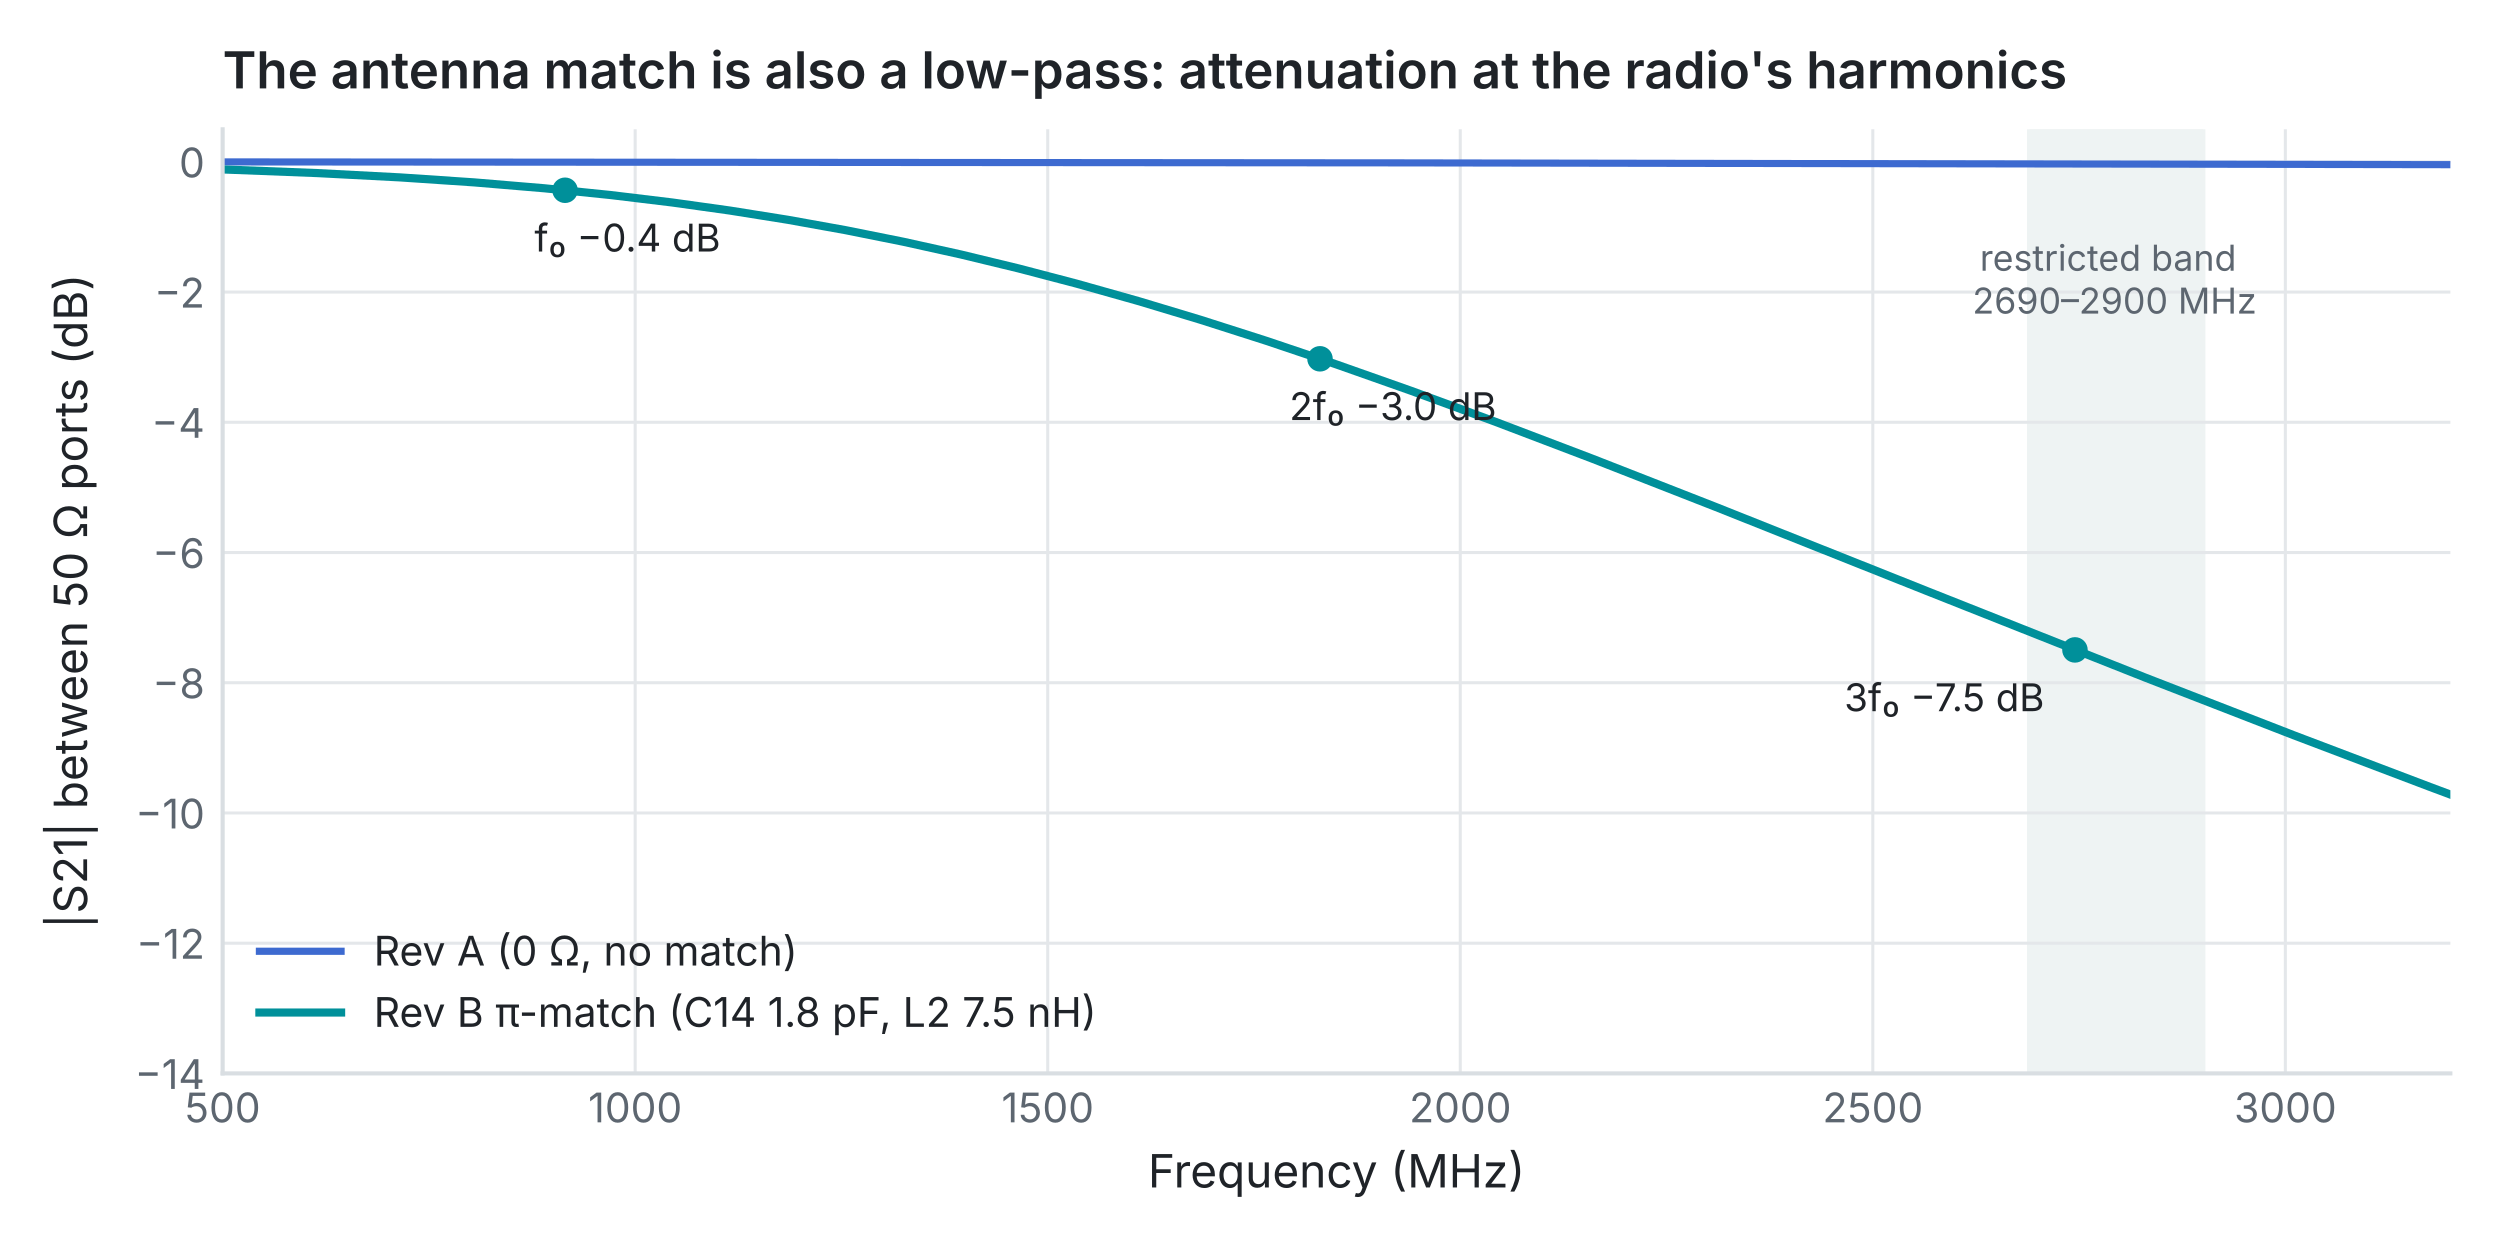
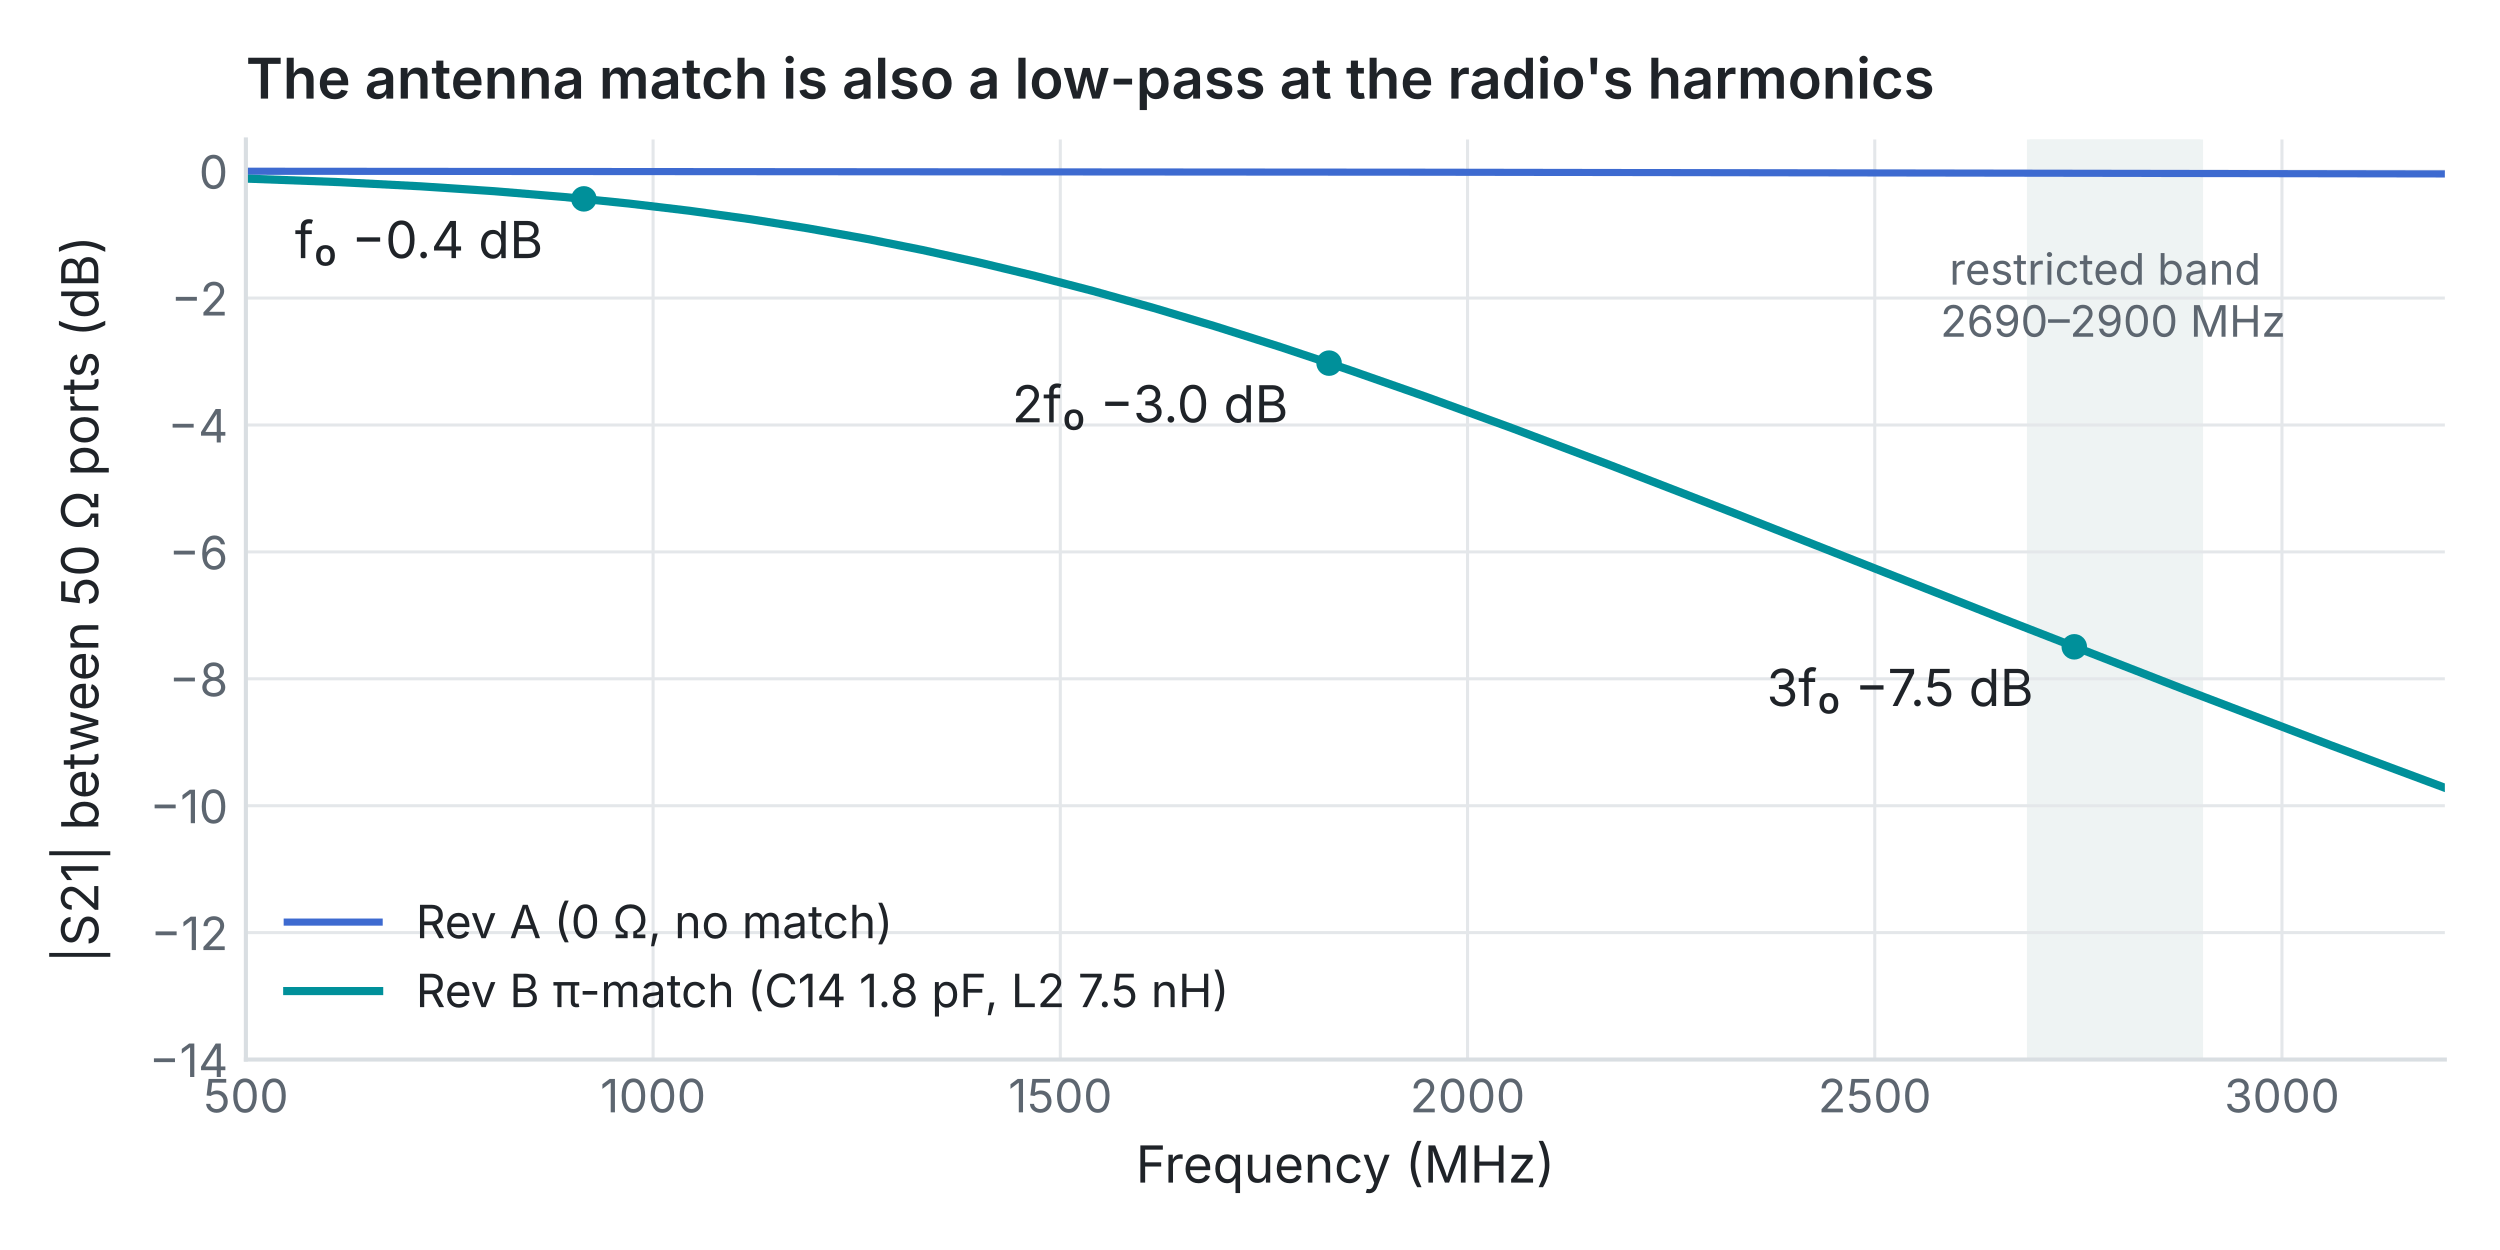
<svg xmlns="http://www.w3.org/2000/svg" xmlns:xlink="http://www.w3.org/1999/xlink" width="489.6pt" height="244.8pt" viewBox="0 0 489.6 244.8" version="1.1">
  <defs>
    <style type="text/css">*{stroke-linejoin: round; stroke-linecap: butt}</style>
  </defs>
  <g id="figure_1">
    <g id="patch_1">
      <path d="M 0 244.8  L 489.6 244.8  L 489.6 0  L 0 0  z " style="fill: #ffffff" />
    </g>
    <g id="axes_1">
      <g id="patch_2">
-         <path d="M 43.6 210.218  L 479.88 210.218  L 479.88 25.318  L 43.6 25.318  z " style="fill: #ffffff" />
+         <path d="M 48.152 207.5  L 478.8 207.5  L 478.8 27.309  L 48.152 27.309  z " style="fill: #ffffff" />
      </g>
      <g id="patch_3">
-         <path d="M 397.472 210.218  L 431.404 210.218  L 431.404 25.318  L 397.472 25.318  z " clip-path="url(#p379c8c2848)" style="fill: #eef3f3; stroke: #eef3f3; stroke-linejoin: miter" />
+         <path d="M 397.455 207.5  L 430.95 207.5  L 430.95 27.309  L 397.455 27.309  z " clip-path="url(#pc0f51c385b)" style="fill: #eef3f3; stroke: #eef3f3; stroke-linejoin: miter" />
      </g>
      <g id="matplotlib.axis_1">
        <g id="xtick_1">
          <g id="line2d_1">
-             <path d="M 43.6 210.218  L 43.6 25.318  " clip-path="url(#p379c8c2848)" style="fill: none; stroke: #e4e7ea; stroke-width: 0.6; stroke-linecap: square" />
+             <path d="M 48.152 207.5  L 48.152 27.309  " clip-path="url(#pc0f51c385b)" style="fill: none; stroke: #e4e7ea; stroke-width: 0.6; stroke-linecap: square" />
          </g>
          <g id="line2d_2" />
          <g id="text_1">
-             <text style="font-size: 8px; font-family: 'Inter', 'DejaVu Sans', 'Arial', 'Bitstream Vera Sans', 'Computer Modern Sans Serif', 'Lucida Grande', 'Verdana', 'Geneva', 'Lucid', 'Helvetica', 'Avant Garde', sans-serif; text-anchor: middle; fill: #5d6670" x="43.6" y="219.796" transform="rotate(-0 43.60029 219.796)">500</text>
+             <text style="font-size: 9px; font-family: 'Inter', 'DejaVu Sans', 'Arial', 'Bitstream Vera Sans', 'Computer Modern Sans Serif', 'Lucida Grande', 'Verdana', 'Geneva', 'Lucid', 'Helvetica', 'Avant Garde', sans-serif; text-anchor: middle; fill: #5d6670" x="48.152" y="217.838" transform="rotate(-0 48.1522 217.8379)">500</text>
          </g>
        </g>
        <g id="xtick_2">
          <g id="line2d_3">
-             <path d="M 124.393 210.218  L 124.393 25.318  " clip-path="url(#p379c8c2848)" style="fill: none; stroke: #e4e7ea; stroke-width: 0.6; stroke-linecap: square" />
+             <path d="M 127.902 207.5  L 127.902 27.309  " clip-path="url(#pc0f51c385b)" style="fill: none; stroke: #e4e7ea; stroke-width: 0.6; stroke-linecap: square" />
          </g>
          <g id="line2d_4" />
          <g id="text_2">
-             <text style="font-size: 8px; font-family: 'Inter', 'DejaVu Sans', 'Arial', 'Bitstream Vera Sans', 'Computer Modern Sans Serif', 'Lucida Grande', 'Verdana', 'Geneva', 'Lucid', 'Helvetica', 'Avant Garde', sans-serif; text-anchor: middle; fill: #5d6670" x="124.393" y="219.796" transform="rotate(-0 124.3928 219.796)">1000</text>
+             <text style="font-size: 9px; font-family: 'Inter', 'DejaVu Sans', 'Arial', 'Bitstream Vera Sans', 'Computer Modern Sans Serif', 'Lucida Grande', 'Verdana', 'Geneva', 'Lucid', 'Helvetica', 'Avant Garde', sans-serif; text-anchor: middle; fill: #5d6670" x="127.902" y="217.838" transform="rotate(-0 127.9018 217.8379)">1000</text>
          </g>
        </g>
        <g id="xtick_3">
          <g id="line2d_5">
-             <path d="M 205.185 210.218  L 205.185 25.318  " clip-path="url(#p379c8c2848)" style="fill: none; stroke: #e4e7ea; stroke-width: 0.6; stroke-linecap: square" />
+             <path d="M 207.651 207.5  L 207.651 27.309  " clip-path="url(#pc0f51c385b)" style="fill: none; stroke: #e4e7ea; stroke-width: 0.6; stroke-linecap: square" />
          </g>
          <g id="line2d_6" />
          <g id="text_3">
-             <text style="font-size: 8px; font-family: 'Inter', 'DejaVu Sans', 'Arial', 'Bitstream Vera Sans', 'Computer Modern Sans Serif', 'Lucida Grande', 'Verdana', 'Geneva', 'Lucid', 'Helvetica', 'Avant Garde', sans-serif; text-anchor: middle; fill: #5d6670" x="205.185" y="219.796" transform="rotate(-0 205.1854 219.796)">1500</text>
+             <text style="font-size: 9px; font-family: 'Inter', 'DejaVu Sans', 'Arial', 'Bitstream Vera Sans', 'Computer Modern Sans Serif', 'Lucida Grande', 'Verdana', 'Geneva', 'Lucid', 'Helvetica', 'Avant Garde', sans-serif; text-anchor: middle; fill: #5d6670" x="207.651" y="217.838" transform="rotate(-0 207.6514 217.8379)">1500</text>
          </g>
        </g>
        <g id="xtick_4">
          <g id="line2d_7">
-             <path d="M 285.978 210.218  L 285.978 25.318  " clip-path="url(#p379c8c2848)" style="fill: none; stroke: #e4e7ea; stroke-width: 0.6; stroke-linecap: square" />
+             <path d="M 287.401 207.5  L 287.401 27.309  " clip-path="url(#pc0f51c385b)" style="fill: none; stroke: #e4e7ea; stroke-width: 0.6; stroke-linecap: square" />
          </g>
          <g id="line2d_8" />
          <g id="text_4">
-             <text style="font-size: 8px; font-family: 'Inter', 'DejaVu Sans', 'Arial', 'Bitstream Vera Sans', 'Computer Modern Sans Serif', 'Lucida Grande', 'Verdana', 'Geneva', 'Lucid', 'Helvetica', 'Avant Garde', sans-serif; text-anchor: middle; fill: #5d6670" x="285.978" y="219.796" transform="rotate(-0 285.9779 219.796)">2000</text>
+             <text style="font-size: 9px; font-family: 'Inter', 'DejaVu Sans', 'Arial', 'Bitstream Vera Sans', 'Computer Modern Sans Serif', 'Lucida Grande', 'Verdana', 'Geneva', 'Lucid', 'Helvetica', 'Avant Garde', sans-serif; text-anchor: middle; fill: #5d6670" x="287.401" y="217.838" transform="rotate(-0 287.401 217.8379)">2000</text>
          </g>
        </g>
        <g id="xtick_5">
          <g id="line2d_9">
-             <path d="M 366.77 210.218  L 366.77 25.318  " clip-path="url(#p379c8c2848)" style="fill: none; stroke: #e4e7ea; stroke-width: 0.6; stroke-linecap: square" />
+             <path d="M 367.151 207.5  L 367.151 27.309  " clip-path="url(#pc0f51c385b)" style="fill: none; stroke: #e4e7ea; stroke-width: 0.6; stroke-linecap: square" />
          </g>
          <g id="line2d_10" />
          <g id="text_5">
-             <text style="font-size: 8px; font-family: 'Inter', 'DejaVu Sans', 'Arial', 'Bitstream Vera Sans', 'Computer Modern Sans Serif', 'Lucida Grande', 'Verdana', 'Geneva', 'Lucid', 'Helvetica', 'Avant Garde', sans-serif; text-anchor: middle; fill: #5d6670" x="366.77" y="219.796" transform="rotate(-0 366.7704 219.796)">2500</text>
+             <text style="font-size: 9px; font-family: 'Inter', 'DejaVu Sans', 'Arial', 'Bitstream Vera Sans', 'Computer Modern Sans Serif', 'Lucida Grande', 'Verdana', 'Geneva', 'Lucid', 'Helvetica', 'Avant Garde', sans-serif; text-anchor: middle; fill: #5d6670" x="367.151" y="217.838" transform="rotate(-0 367.1506 217.8379)">2500</text>
          </g>
        </g>
        <g id="xtick_6">
          <g id="line2d_11">
-             <path d="M 447.563 210.218  L 447.563 25.318  " clip-path="url(#p379c8c2848)" style="fill: none; stroke: #e4e7ea; stroke-width: 0.6; stroke-linecap: square" />
+             <path d="M 446.9 207.5  L 446.9 27.309  " clip-path="url(#pc0f51c385b)" style="fill: none; stroke: #e4e7ea; stroke-width: 0.6; stroke-linecap: square" />
          </g>
          <g id="line2d_12" />
          <g id="text_6">
-             <text style="font-size: 8px; font-family: 'Inter', 'DejaVu Sans', 'Arial', 'Bitstream Vera Sans', 'Computer Modern Sans Serif', 'Lucida Grande', 'Verdana', 'Geneva', 'Lucid', 'Helvetica', 'Avant Garde', sans-serif; text-anchor: middle; fill: #5d6670" x="447.563" y="219.796" transform="rotate(-0 447.563 219.796)">3000</text>
+             <text style="font-size: 9px; font-family: 'Inter', 'DejaVu Sans', 'Arial', 'Bitstream Vera Sans', 'Computer Modern Sans Serif', 'Lucida Grande', 'Verdana', 'Geneva', 'Lucid', 'Helvetica', 'Avant Garde', sans-serif; text-anchor: middle; fill: #5d6670" x="446.9" y="217.838" transform="rotate(-0 446.9002 217.8379)">3000</text>
          </g>
        </g>
        <g id="text_7">
-           <text style="font-size: 9px; font-family: 'Inter', 'DejaVu Sans', 'Arial', 'Bitstream Vera Sans', 'Computer Modern Sans Serif', 'Lucida Grande', 'Verdana', 'Geneva', 'Lucid', 'Helvetica', 'Avant Garde', sans-serif; text-anchor: middle; fill: #1f2328" x="261.74" y="232.556" transform="rotate(-0 261.7401 232.5558)">Frequency (MHz)</text>
+           <text style="font-size: 10px; font-family: 'Inter', 'DejaVu Sans', 'Arial', 'Bitstream Vera Sans', 'Computer Modern Sans Serif', 'Lucida Grande', 'Verdana', 'Geneva', 'Lucid', 'Helvetica', 'Avant Garde', sans-serif; text-anchor: middle; fill: #1f2328" x="263.476" y="231.598" transform="rotate(-0 263.4761 231.5977)">Frequency (MHz)</text>
        </g>
      </g>
      <g id="matplotlib.axis_2">
        <g id="ytick_1">
          <g id="line2d_13">
-             <path d="M 43.6 210.218  L 479.88 210.218  " clip-path="url(#p379c8c2848)" style="fill: none; stroke: #e4e7ea; stroke-width: 0.6; stroke-linecap: square" />
+             <path d="M 48.152 207.5  L 478.8 207.5  " clip-path="url(#pc0f51c385b)" style="fill: none; stroke: #e4e7ea; stroke-width: 0.6; stroke-linecap: square" />
          </g>
          <g id="line2d_14" />
          <g id="text_8">
-             <text style="font-size: 8px; font-family: 'Inter', 'DejaVu Sans', 'Arial', 'Bitstream Vera Sans', 'Computer Modern Sans Serif', 'Lucida Grande', 'Verdana', 'Geneva', 'Lucid', 'Helvetica', 'Avant Garde', sans-serif; text-anchor: end; fill: #5d6670" x="40.1" y="213.257" transform="rotate(-0 40.10029 213.257)">−14</text>
+             <text style="font-size: 9px; font-family: 'Inter', 'DejaVu Sans', 'Arial', 'Bitstream Vera Sans', 'Computer Modern Sans Serif', 'Lucida Grande', 'Verdana', 'Geneva', 'Lucid', 'Helvetica', 'Avant Garde', sans-serif; text-anchor: end; fill: #5d6670" x="44.652" y="210.919" transform="rotate(-0 44.6522 210.9189)">−14</text>
          </g>
        </g>
        <g id="ytick_2">
          <g id="line2d_15">
-             <path d="M 43.6 184.714  L 479.88 184.714  " clip-path="url(#p379c8c2848)" style="fill: none; stroke: #e4e7ea; stroke-width: 0.6; stroke-linecap: square" />
+             <path d="M 48.152 182.646  L 478.8 182.646  " clip-path="url(#pc0f51c385b)" style="fill: none; stroke: #e4e7ea; stroke-width: 0.6; stroke-linecap: square" />
          </g>
          <g id="line2d_16" />
          <g id="text_9">
-             <text style="font-size: 8px; font-family: 'Inter', 'DejaVu Sans', 'Arial', 'Bitstream Vera Sans', 'Computer Modern Sans Serif', 'Lucida Grande', 'Verdana', 'Geneva', 'Lucid', 'Helvetica', 'Avant Garde', sans-serif; text-anchor: end; fill: #5d6670" x="40.1" y="187.753" transform="rotate(-0 40.10029 187.7535)">−12</text>
+             <text style="font-size: 9px; font-family: 'Inter', 'DejaVu Sans', 'Arial', 'Bitstream Vera Sans', 'Computer Modern Sans Serif', 'Lucida Grande', 'Verdana', 'Geneva', 'Lucid', 'Helvetica', 'Avant Garde', sans-serif; text-anchor: end; fill: #5d6670" x="44.652" y="186.065" transform="rotate(-0 44.6522 186.065)">−12</text>
          </g>
        </g>
        <g id="ytick_3">
          <g id="line2d_17">
-             <path d="M 43.6 159.211  L 479.88 159.211  " clip-path="url(#p379c8c2848)" style="fill: none; stroke: #e4e7ea; stroke-width: 0.6; stroke-linecap: square" />
+             <path d="M 48.152 157.792  L 478.8 157.792  " clip-path="url(#pc0f51c385b)" style="fill: none; stroke: #e4e7ea; stroke-width: 0.6; stroke-linecap: square" />
          </g>
          <g id="line2d_18" />
          <g id="text_10">
-             <text style="font-size: 8px; font-family: 'Inter', 'DejaVu Sans', 'Arial', 'Bitstream Vera Sans', 'Computer Modern Sans Serif', 'Lucida Grande', 'Verdana', 'Geneva', 'Lucid', 'Helvetica', 'Avant Garde', sans-serif; text-anchor: end; fill: #5d6670" x="40.1" y="162.25" transform="rotate(-0 40.10029 162.25)">−10</text>
+             <text style="font-size: 9px; font-family: 'Inter', 'DejaVu Sans', 'Arial', 'Bitstream Vera Sans', 'Computer Modern Sans Serif', 'Lucida Grande', 'Verdana', 'Geneva', 'Lucid', 'Helvetica', 'Avant Garde', sans-serif; text-anchor: end; fill: #5d6670" x="44.652" y="161.211" transform="rotate(-0 44.6522 161.2111)">−10</text>
          </g>
        </g>
        <g id="ytick_4">
          <g id="line2d_19">
-             <path d="M 43.6 133.707  L 479.88 133.707  " clip-path="url(#p379c8c2848)" style="fill: none; stroke: #e4e7ea; stroke-width: 0.6; stroke-linecap: square" />
+             <path d="M 48.152 132.938  L 478.8 132.938  " clip-path="url(#pc0f51c385b)" style="fill: none; stroke: #e4e7ea; stroke-width: 0.6; stroke-linecap: square" />
          </g>
          <g id="line2d_20" />
          <g id="text_11">
-             <text style="font-size: 8px; font-family: 'Inter', 'DejaVu Sans', 'Arial', 'Bitstream Vera Sans', 'Computer Modern Sans Serif', 'Lucida Grande', 'Verdana', 'Geneva', 'Lucid', 'Helvetica', 'Avant Garde', sans-serif; text-anchor: end; fill: #5d6670" x="40.1" y="136.747" transform="rotate(-0 40.10029 136.7465)">−8</text>
+             <text style="font-size: 9px; font-family: 'Inter', 'DejaVu Sans', 'Arial', 'Bitstream Vera Sans', 'Computer Modern Sans Serif', 'Lucida Grande', 'Verdana', 'Geneva', 'Lucid', 'Helvetica', 'Avant Garde', sans-serif; text-anchor: end; fill: #5d6670" x="44.652" y="136.357" transform="rotate(-0 44.6522 136.3572)">−8</text>
          </g>
        </g>
        <g id="ytick_5">
          <g id="line2d_21">
-             <path d="M 43.6 108.204  L 479.88 108.204  " clip-path="url(#p379c8c2848)" style="fill: none; stroke: #e4e7ea; stroke-width: 0.6; stroke-linecap: square" />
+             <path d="M 48.152 108.084  L 478.8 108.084  " clip-path="url(#pc0f51c385b)" style="fill: none; stroke: #e4e7ea; stroke-width: 0.6; stroke-linecap: square" />
          </g>
          <g id="line2d_22" />
          <g id="text_12">
-             <text style="font-size: 8px; font-family: 'Inter', 'DejaVu Sans', 'Arial', 'Bitstream Vera Sans', 'Computer Modern Sans Serif', 'Lucida Grande', 'Verdana', 'Geneva', 'Lucid', 'Helvetica', 'Avant Garde', sans-serif; text-anchor: end; fill: #5d6670" x="40.1" y="111.243" transform="rotate(-0 40.10029 111.243)">−6</text>
+             <text style="font-size: 9px; font-family: 'Inter', 'DejaVu Sans', 'Arial', 'Bitstream Vera Sans', 'Computer Modern Sans Serif', 'Lucida Grande', 'Verdana', 'Geneva', 'Lucid', 'Helvetica', 'Avant Garde', sans-serif; text-anchor: end; fill: #5d6670" x="44.652" y="111.503" transform="rotate(-0 44.6522 111.5033)">−6</text>
          </g>
        </g>
        <g id="ytick_6">
          <g id="line2d_23">
-             <path d="M 43.6 82.7  L 479.88 82.7  " clip-path="url(#p379c8c2848)" style="fill: none; stroke: #e4e7ea; stroke-width: 0.6; stroke-linecap: square" />
+             <path d="M 48.152 83.23  L 478.8 83.23  " clip-path="url(#pc0f51c385b)" style="fill: none; stroke: #e4e7ea; stroke-width: 0.6; stroke-linecap: square" />
          </g>
          <g id="line2d_24" />
          <g id="text_13">
-             <text style="font-size: 8px; font-family: 'Inter', 'DejaVu Sans', 'Arial', 'Bitstream Vera Sans', 'Computer Modern Sans Serif', 'Lucida Grande', 'Verdana', 'Geneva', 'Lucid', 'Helvetica', 'Avant Garde', sans-serif; text-anchor: end; fill: #5d6670" x="40.1" y="85.74" transform="rotate(-0 40.10029 85.73955)">−4</text>
+             <text style="font-size: 9px; font-family: 'Inter', 'DejaVu Sans', 'Arial', 'Bitstream Vera Sans', 'Computer Modern Sans Serif', 'Lucida Grande', 'Verdana', 'Geneva', 'Lucid', 'Helvetica', 'Avant Garde', sans-serif; text-anchor: end; fill: #5d6670" x="44.652" y="86.649" transform="rotate(-0 44.6522 86.64935)">−4</text>
          </g>
        </g>
        <g id="ytick_7">
          <g id="line2d_25">
-             <path d="M 43.6 57.197  L 479.88 57.197  " clip-path="url(#p379c8c2848)" style="fill: none; stroke: #e4e7ea; stroke-width: 0.6; stroke-linecap: square" />
+             <path d="M 48.152 58.376  L 478.8 58.376  " clip-path="url(#pc0f51c385b)" style="fill: none; stroke: #e4e7ea; stroke-width: 0.6; stroke-linecap: square" />
          </g>
          <g id="line2d_26" />
          <g id="text_14">
-             <text style="font-size: 8px; font-family: 'Inter', 'DejaVu Sans', 'Arial', 'Bitstream Vera Sans', 'Computer Modern Sans Serif', 'Lucida Grande', 'Verdana', 'Geneva', 'Lucid', 'Helvetica', 'Avant Garde', sans-serif; text-anchor: end; fill: #5d6670" x="40.1" y="60.236" transform="rotate(-0 40.10029 60.23607)">−2</text>
+             <text style="font-size: 9px; font-family: 'Inter', 'DejaVu Sans', 'Arial', 'Bitstream Vera Sans', 'Computer Modern Sans Serif', 'Lucida Grande', 'Verdana', 'Geneva', 'Lucid', 'Helvetica', 'Avant Garde', sans-serif; text-anchor: end; fill: #5d6670" x="44.652" y="61.795" transform="rotate(-0 44.6522 61.79543)">−2</text>
          </g>
        </g>
        <g id="ytick_8">
          <g id="line2d_27">
-             <path d="M 43.6 31.694  L 479.88 31.694  " clip-path="url(#p379c8c2848)" style="fill: none; stroke: #e4e7ea; stroke-width: 0.6; stroke-linecap: square" />
+             <path d="M 48.152 33.523  L 478.8 33.523  " clip-path="url(#pc0f51c385b)" style="fill: none; stroke: #e4e7ea; stroke-width: 0.6; stroke-linecap: square" />
          </g>
          <g id="line2d_28" />
          <g id="text_15">
-             <text style="font-size: 8px; font-family: 'Inter', 'DejaVu Sans', 'Arial', 'Bitstream Vera Sans', 'Computer Modern Sans Serif', 'Lucida Grande', 'Verdana', 'Geneva', 'Lucid', 'Helvetica', 'Avant Garde', sans-serif; text-anchor: end; fill: #5d6670" x="40.1" y="34.733" transform="rotate(-0 40.10029 34.73259)">0</text>
+             <text style="font-size: 9px; font-family: 'Inter', 'DejaVu Sans', 'Arial', 'Bitstream Vera Sans', 'Computer Modern Sans Serif', 'Lucida Grande', 'Verdana', 'Geneva', 'Lucid', 'Helvetica', 'Avant Garde', sans-serif; text-anchor: end; fill: #5d6670" x="44.652" y="36.942" transform="rotate(-0 44.6522 36.94152)">0</text>
          </g>
        </g>
        <g id="text_16">
-           <text style="font-size: 9px; font-family: 'Inter', 'DejaVu Sans', 'Arial', 'Bitstream Vera Sans', 'Computer Modern Sans Serif', 'Lucida Grande', 'Verdana', 'Geneva', 'Lucid', 'Helvetica', 'Avant Garde', sans-serif; text-anchor: middle; fill: #1f2328" x="17.054" y="117.768" transform="rotate(-90 17.05443 117.7678)">|S21| between 50 Ω ports (dB)</text>
+           <text style="font-size: 10px; font-family: 'Inter', 'DejaVu Sans', 'Arial', 'Bitstream Vera Sans', 'Computer Modern Sans Serif', 'Lucida Grande', 'Verdana', 'Geneva', 'Lucid', 'Helvetica', 'Avant Garde', sans-serif; text-anchor: middle; fill: #1f2328" x="19.256" y="117.405" transform="rotate(-90 19.25564 117.4045)">|S21| between 50 Ω ports (dB)</text>
        </g>
      </g>
      <g id="line2d_29">
-         <path d="M 43.6 31.707  L 274.667 31.897  L 479.88 32.25  L 479.88 32.25  " clip-path="url(#p379c8c2848)" style="fill: none; stroke: #3d6ad0; stroke-width: 1.4; stroke-linecap: square" />
+         <path d="M 48.152 33.536  L 278.629 33.724  L 478.8 34.065  L 478.8 34.065  " clip-path="url(#pc0f51c385b)" style="fill: none; stroke: #3d6ad0; stroke-width: 1.4; stroke-linecap: square" />
      </g>
      <g id="line2d_30">
-         <path d="M 43.6 33.183  L 62.183 33.899  L 78.341 34.741  L 92.884 35.72  L 106.618 36.873  L 119.545 38.192  L 131.664 39.657  L 142.975 41.24  L 154.286 43.043  L 165.597 45.076  L 176.908 47.343  L 188.219 49.847  L 199.53 52.584  L 210.841 55.548  L 222.96 58.966  L 235.079 62.617  L 248.005 66.749  L 261.74 71.378  L 276.283 76.512  L 292.441 82.449  L 311.832 89.825  L 336.069 99.305  L 377.273 115.715  L 420.094 132.687  L 449.179 143.981  L 475.84 154.096  L 479.88 155.607  L 479.88 155.607  " clip-path="url(#p379c8c2848)" style="fill: none; stroke: #00909a; stroke-width: 1.6; stroke-linecap: square" />
+         <path d="M 48.152 34.974  L 66.495 35.672  L 82.445 36.492  L 96.799 37.446  L 110.357 38.57  L 123.117 39.856  L 135.079 41.283  L 147.042 42.944  L 158.207 44.717  L 169.372 46.714  L 180.537 48.94  L 191.701 51.396  L 202.866 54.08  L 214.031 56.984  L 225.994 60.33  L 237.956 63.904  L 250.716 67.944  L 264.274 72.468  L 279.426 77.768  L 296.173 83.871  L 315.313 91.087  L 340.036 100.659  L 391.873 121.051  L 427.76 135.025  L 456.47 145.962  L 478.8 154.28  L 478.8 154.28  " clip-path="url(#pc0f51c385b)" style="fill: none; stroke: #00909a; stroke-width: 1.6; stroke-linecap: square" />
      </g>
      <g id="patch_4">
-         <path d="M 43.6 210.218  L 43.6 25.318  " style="fill: none; stroke: #d9dee2; stroke-width: 0.8; stroke-linejoin: miter; stroke-linecap: square" />
+         <path d="M 48.152 207.5  L 48.152 27.309  " style="fill: none; stroke: #d9dee2; stroke-width: 0.8; stroke-linejoin: miter; stroke-linecap: square" />
      </g>
      <g id="patch_5">
-         <path d="M 43.6 210.218  L 479.88 210.218  " style="fill: none; stroke: #d9dee2; stroke-width: 0.8; stroke-linejoin: miter; stroke-linecap: square" />
+         <path d="M 48.152 207.5  L 478.8 207.5  " style="fill: none; stroke: #d9dee2; stroke-width: 0.8; stroke-linejoin: miter; stroke-linecap: square" />
      </g>
      <g id="text_17">
-         <text style="font-size: 7px; font-family: 'Inter', 'DejaVu Sans', 'Arial', 'Bitstream Vera Sans', 'Computer Modern Sans Serif', 'Lucida Grande', 'Verdana', 'Geneva', 'Lucid', 'Helvetica', 'Avant Garde', sans-serif; fill: #5d6670" transform="translate(387.7248 53.01521)">restricted band</text>
-         <text style="font-size: 7px; font-family: 'Inter', 'DejaVu Sans', 'Arial', 'Bitstream Vera Sans', 'Computer Modern Sans Serif', 'Lucida Grande', 'Verdana', 'Geneva', 'Lucid', 'Helvetica', 'Avant Garde', sans-serif; fill: #5d6670" transform="translate(386.2718 61.41657)">2690–2900 MHz</text>
+         <text style="font-size: 8.5px; font-family: 'Inter', 'DejaVu Sans', 'Arial', 'Bitstream Vera Sans', 'Computer Modern Sans Serif', 'Lucida Grande', 'Verdana', 'Geneva', 'Lucid', 'Helvetica', 'Avant Garde', sans-serif; fill: #5d6670" transform="translate(381.7654 55.74442)">restricted band</text>
+         <text style="font-size: 8.5px; font-family: 'Inter', 'DejaVu Sans', 'Arial', 'Bitstream Vera Sans', 'Computer Modern Sans Serif', 'Lucida Grande', 'Verdana', 'Geneva', 'Lucid', 'Helvetica', 'Avant Garde', sans-serif; fill: #5d6670" transform="translate(380.001 65.94608)">2690–2900 MHz</text>
      </g>
      <g id="text_18">
-         <text style="font-size: 7.5px; font-family: 'Inter', 'DejaVu Sans', 'Arial', 'Bitstream Vera Sans', 'Computer Modern Sans Serif', 'Lucida Grande', 'Verdana', 'Geneva', 'Lucid', 'Helvetica', 'Avant Garde', sans-serif; text-anchor: start; fill: #1f2328" x="104.658" y="49.26" transform="rotate(-0 104.6581 49.25993)">f₀  −0.4 dB</text>
+         <text style="font-size: 10px; font-family: 'Inter', 'DejaVu Sans', 'Arial', 'Bitstream Vera Sans', 'Computer Modern Sans Serif', 'Lucida Grande', 'Verdana', 'Geneva', 'Lucid', 'Helvetica', 'Avant Garde', sans-serif; text-anchor: end; fill: #1f2328" x="106.344" y="50.546" transform="rotate(-0 106.3444 50.54564)">f₀  −0.4 dB</text>
      </g>
      <g id="text_19">
-         <text style="font-size: 7.5px; font-family: 'Inter', 'DejaVu Sans', 'Arial', 'Bitstream Vera Sans', 'Computer Modern Sans Serif', 'Lucida Grande', 'Verdana', 'Geneva', 'Lucid', 'Helvetica', 'Avant Garde', sans-serif; text-anchor: start; fill: #1f2328" x="252.508" y="82.268" transform="rotate(-0 252.5084 82.26812)">2f₀  −3.0 dB</text>
+         <text style="font-size: 10px; font-family: 'Inter', 'DejaVu Sans', 'Arial', 'Bitstream Vera Sans', 'Computer Modern Sans Serif', 'Lucida Grande', 'Verdana', 'Geneva', 'Lucid', 'Helvetica', 'Avant Garde', sans-serif; text-anchor: end; fill: #1f2328" x="252.286" y="82.713" transform="rotate(-0 252.2861 82.71313)">2f₀  −3.0 dB</text>
      </g>
      <g id="text_20">
-         <text style="font-size: 7.5px; font-family: 'Inter', 'DejaVu Sans', 'Arial', 'Bitstream Vera Sans', 'Computer Modern Sans Serif', 'Lucida Grande', 'Verdana', 'Geneva', 'Lucid', 'Helvetica', 'Avant Garde', sans-serif; text-anchor: end; fill: #1f2328" x="400.359" y="139.278" transform="rotate(-0 400.3588 139.2777)">3f₀  −7.5 dB</text>
+         <text style="font-size: 10px; font-family: 'Inter', 'DejaVu Sans', 'Arial', 'Bitstream Vera Sans', 'Computer Modern Sans Serif', 'Lucida Grande', 'Verdana', 'Geneva', 'Lucid', 'Helvetica', 'Avant Garde', sans-serif; text-anchor: end; fill: #1f2328" x="398.228" y="138.271" transform="rotate(-0 398.2279 138.2707)">3f₀  −7.5 dB</text>
      </g>
      <g id="text_21">
-         <text style="font-weight: 600; font-size: 10px; font-family: 'Inter', 'DejaVu Sans', 'Arial', 'Bitstream Vera Sans', 'Computer Modern Sans Serif', 'Lucida Grande', 'Verdana', 'Geneva', 'Lucid', 'Helvetica', 'Avant Garde', sans-serif; text-anchor: start; fill: #1f2328" x="43.6" y="17.318" transform="rotate(-0 43.60029 17.31766)">The antenna match is also a low-pass: attenuation at the radio's harmonics</text>
+         <text style="font-weight: 600; font-size: 11px; font-family: 'Inter', 'DejaVu Sans', 'Arial', 'Bitstream Vera Sans', 'Computer Modern Sans Serif', 'Lucida Grande', 'Verdana', 'Geneva', 'Lucid', 'Helvetica', 'Avant Garde', sans-serif; text-anchor: start; fill: #1f2328" x="48.152" y="19.309" transform="rotate(-0 48.1522 19.30909)">The antenna match is also a low-pass at the radio's harmonics</text>
      </g>
      <g id="line2d_31">
        <defs>
-           <path id="mc2ce219372" d="M 0 2  C 0.53 2 1.039 1.789 1.414 1.414  C 1.789 1.039 2 0.53 2 0  C 2 -0.53 1.789 -1.039 1.414 -1.414  C 1.039 -1.789 0.53 -2 0 -2  C -0.53 -2 -1.039 -1.789 -1.414 -1.414  C -1.789 -1.039 -2 -0.53 -2 0  C -2 0.53 -1.789 1.039 -1.414 1.414  C -1.039 1.789 -0.53 2 0 2  z " style="stroke: #00909a" />
+           <path id="mfbabf5342f" d="M 0 2  C 0.53 2 1.039 1.789 1.414 1.414  C 1.789 1.039 2 0.53 2 0  C 2 -0.53 1.789 -1.039 1.414 -1.414  C 1.039 -1.789 0.53 -2 0 -2  C -0.53 -2 -1.039 -1.789 -1.414 -1.414  C -1.789 -1.039 -2 -0.53 -2 0  C -2 0.53 -1.789 1.039 -1.414 1.414  C -1.039 1.789 -0.53 2 0 2  z " style="stroke: #00909a" />
        </defs>
-         <g clip-path="url(#p379c8c2848)">
-           <use xlink:href="#mc2ce219372" x="110.658" y="37.26" style="fill: #00909a; stroke: #00909a" />
+         <g clip-path="url(#pc0f51c385b)">
+           <use xlink:href="#mfbabf5342f" x="114.344" y="38.947" style="fill: #00909a; stroke: #00909a" />
        </g>
      </g>
      <g id="line2d_32">
-         <g clip-path="url(#p379c8c2848)">
-           <use xlink:href="#mc2ce219372" x="258.508" y="70.268" style="fill: #00909a; stroke: #00909a" />
+         <g clip-path="url(#pc0f51c385b)">
+           <use xlink:href="#mfbabf5342f" x="260.286" y="71.115" style="fill: #00909a; stroke: #00909a" />
        </g>
      </g>
      <g id="line2d_33">
-         <g clip-path="url(#p379c8c2848)">
-           <use xlink:href="#mc2ce219372" x="406.359" y="127.278" style="fill: #00909a; stroke: #00909a" />
+         <g clip-path="url(#pc0f51c385b)">
+           <use xlink:href="#mfbabf5342f" x="406.228" y="126.672" style="fill: #00909a; stroke: #00909a" />
        </g>
      </g>
      <g id="legend_1">
        <g id="line2d_34">
-           <path d="M 50.8 186.295  L 58.8 186.295  L 66.8 186.295  " style="fill: none; stroke: #3d6ad0; stroke-width: 1.4; stroke-linecap: square" />
+           <path d="M 56.252 180.587  L 65.252 180.587  L 74.252 180.587  " style="fill: none; stroke: #3d6ad0; stroke-width: 1.4; stroke-linecap: square" />
        </g>
        <g id="text_22">
-           <text style="font-size: 8px; font-family: 'Inter', 'DejaVu Sans', 'Arial', 'Bitstream Vera Sans', 'Computer Modern Sans Serif', 'Lucida Grande', 'Verdana', 'Geneva', 'Lucid', 'Helvetica', 'Avant Garde', sans-serif; text-anchor: start; fill: #1f2328" x="73.2" y="189.095" transform="rotate(-0 73.20029 189.0954)">Rev A (0 Ω, no match)</text>
+           <text style="font-size: 9px; font-family: 'Inter', 'DejaVu Sans', 'Arial', 'Bitstream Vera Sans', 'Computer Modern Sans Serif', 'Lucida Grande', 'Verdana', 'Geneva', 'Lucid', 'Helvetica', 'Avant Garde', sans-serif; text-anchor: start; fill: #1f2328" x="81.452" y="183.737" transform="rotate(-0 81.4522 183.7372)">Rev A (0 Ω, no match)</text>
        </g>
        <g id="line2d_35">
-           <path d="M 50.8 198.296  L 58.8 198.296  L 66.8 198.296  " style="fill: none; stroke: #00909a; stroke-width: 1.6; stroke-linecap: square" />
+           <path d="M 56.252 194.088  L 65.252 194.088  L 74.252 194.088  " style="fill: none; stroke: #00909a; stroke-width: 1.6; stroke-linecap: square" />
        </g>
        <g id="text_23">
-           <text style="font-size: 8px; font-family: 'Inter', 'DejaVu Sans', 'Arial', 'Bitstream Vera Sans', 'Computer Modern Sans Serif', 'Lucida Grande', 'Verdana', 'Geneva', 'Lucid', 'Helvetica', 'Avant Garde', sans-serif; text-anchor: start; fill: #1f2328" x="73.2" y="201.096" transform="rotate(-0 73.20029 201.096)">Rev B π-match (C14 1.8 pF, L2 7.5 nH)</text>
+           <text style="font-size: 9px; font-family: 'Inter', 'DejaVu Sans', 'Arial', 'Bitstream Vera Sans', 'Computer Modern Sans Serif', 'Lucida Grande', 'Verdana', 'Geneva', 'Lucid', 'Helvetica', 'Avant Garde', sans-serif; text-anchor: start; fill: #1f2328" x="81.452" y="197.238" transform="rotate(-0 81.4522 197.2379)">Rev B π-match (C14 1.8 pF, L2 7.5 nH)</text>
        </g>
      </g>
    </g>
  </g>
  <defs>
-     <clipPath id="p379c8c2848">
-       <rect x="43.6" y="25.318" width="436.28" height="184.9" />
+     <clipPath id="pc0f51c385b">
+       <rect x="48.152" y="27.309" width="430.648" height="180.191" />
    </clipPath>
  </defs>
</svg>
